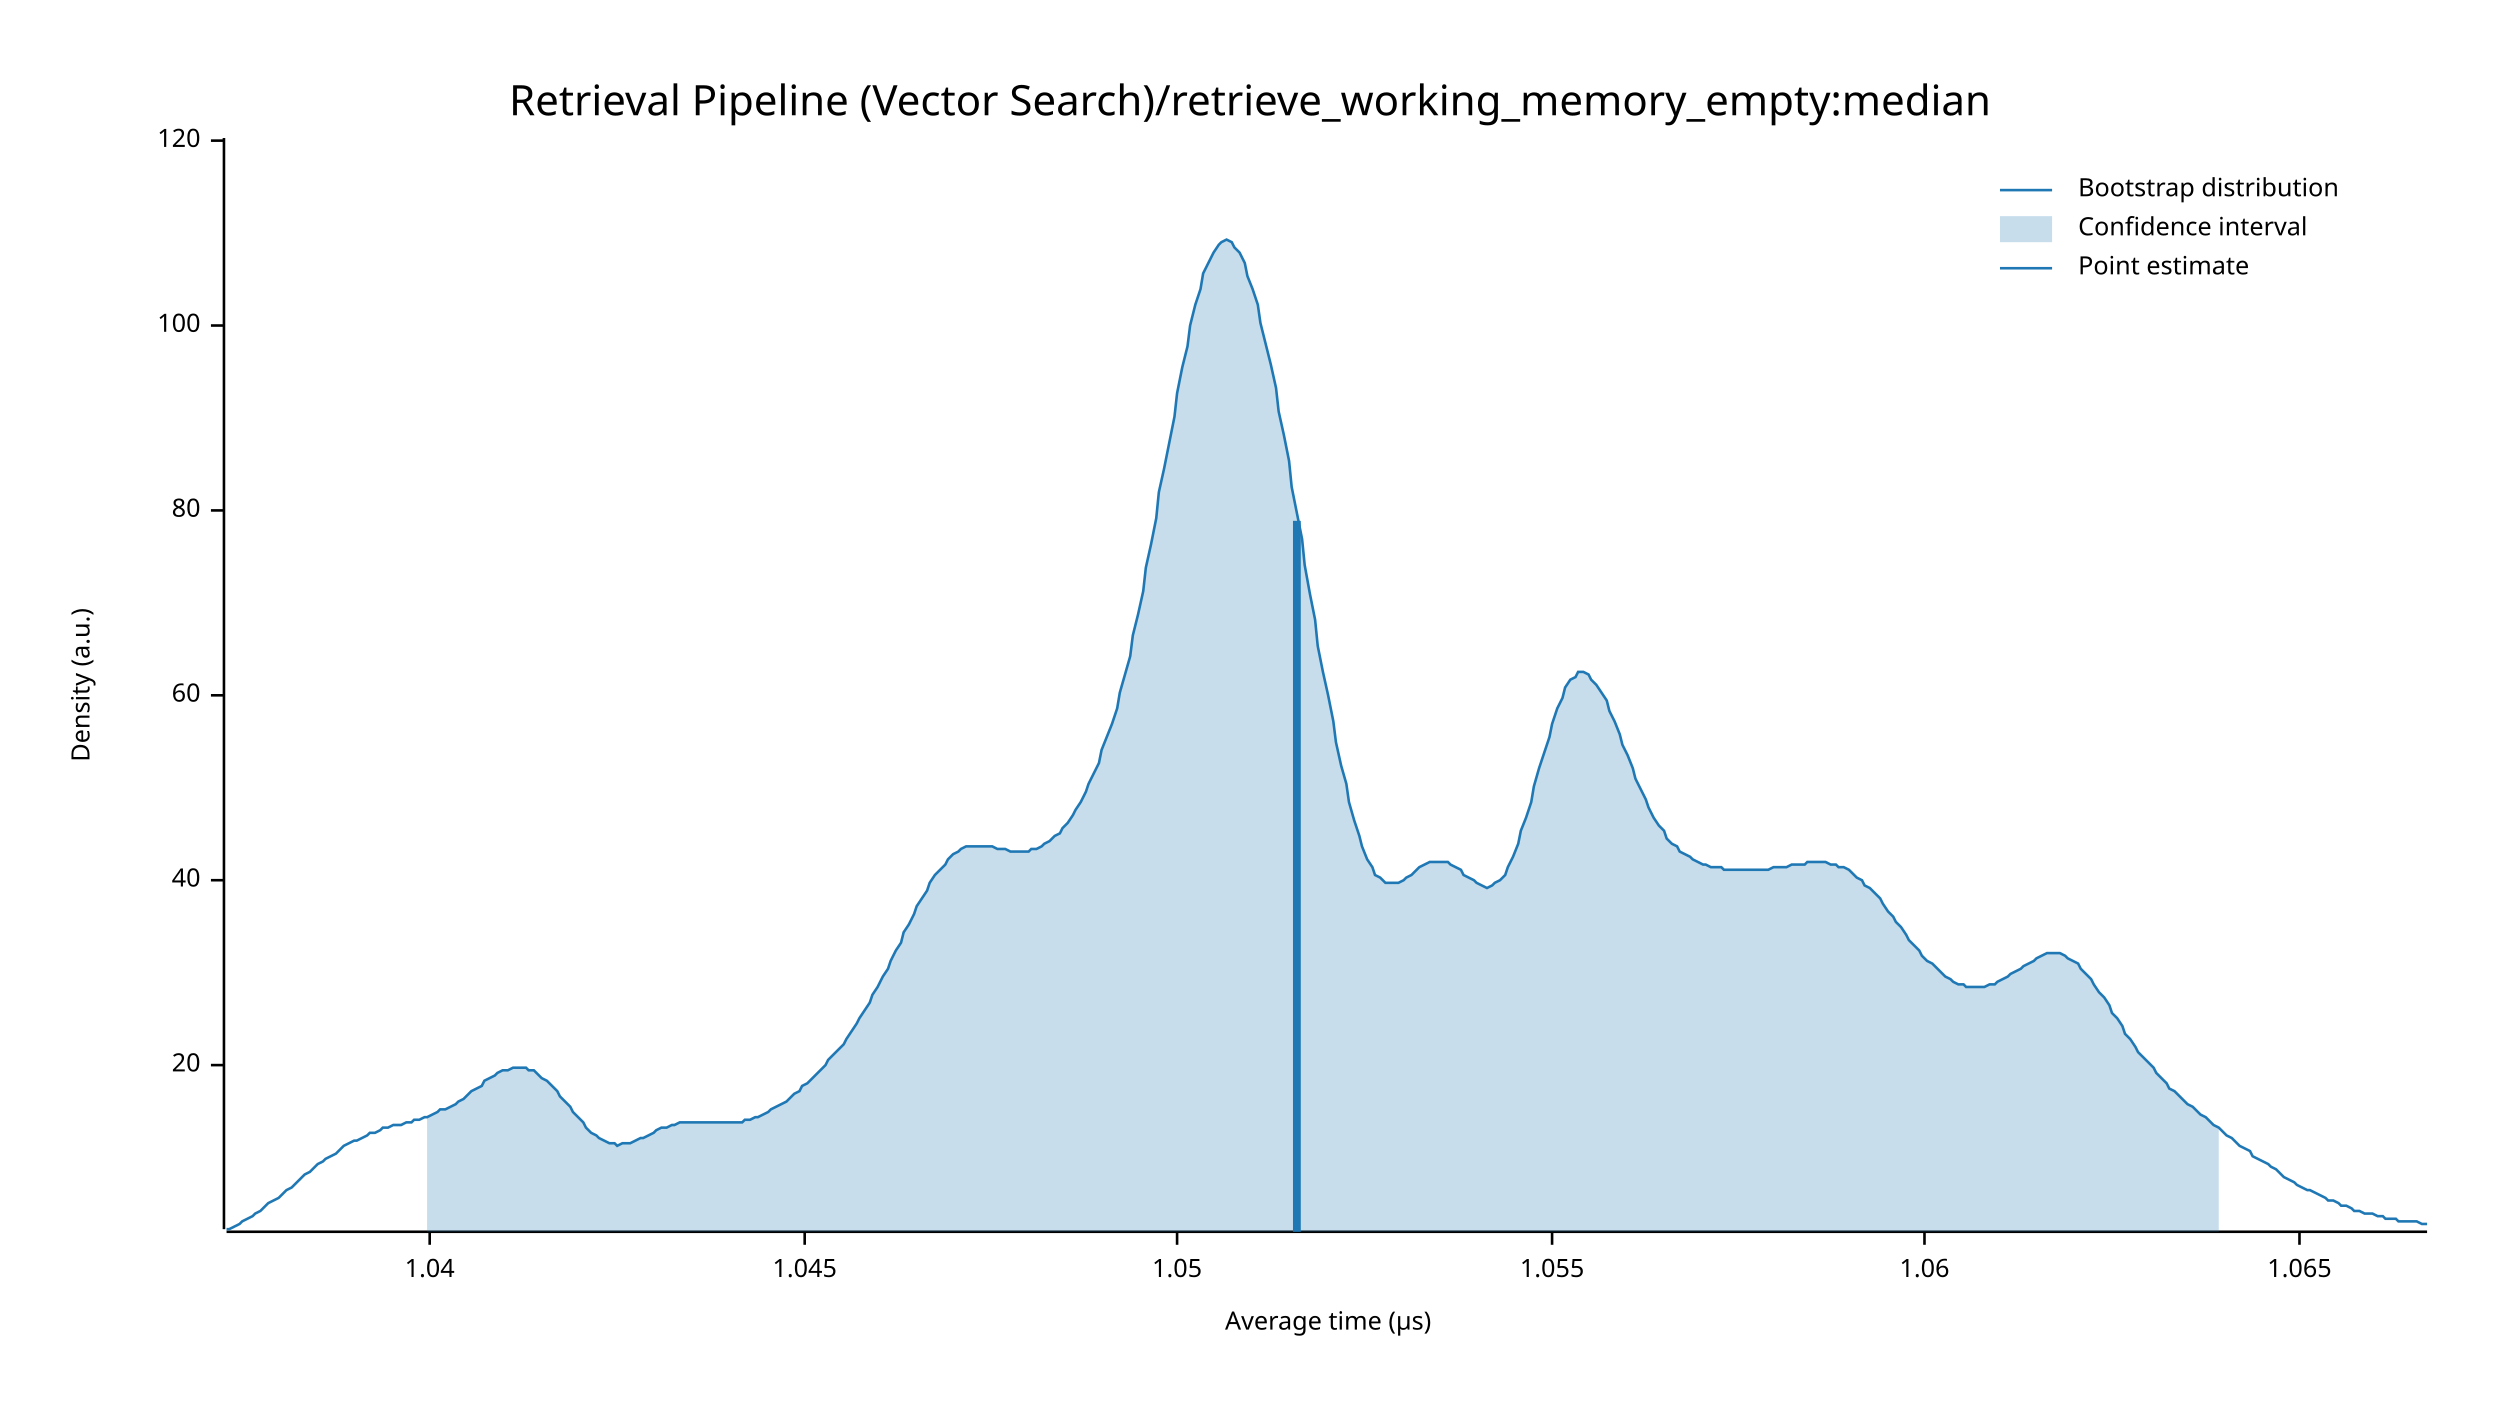
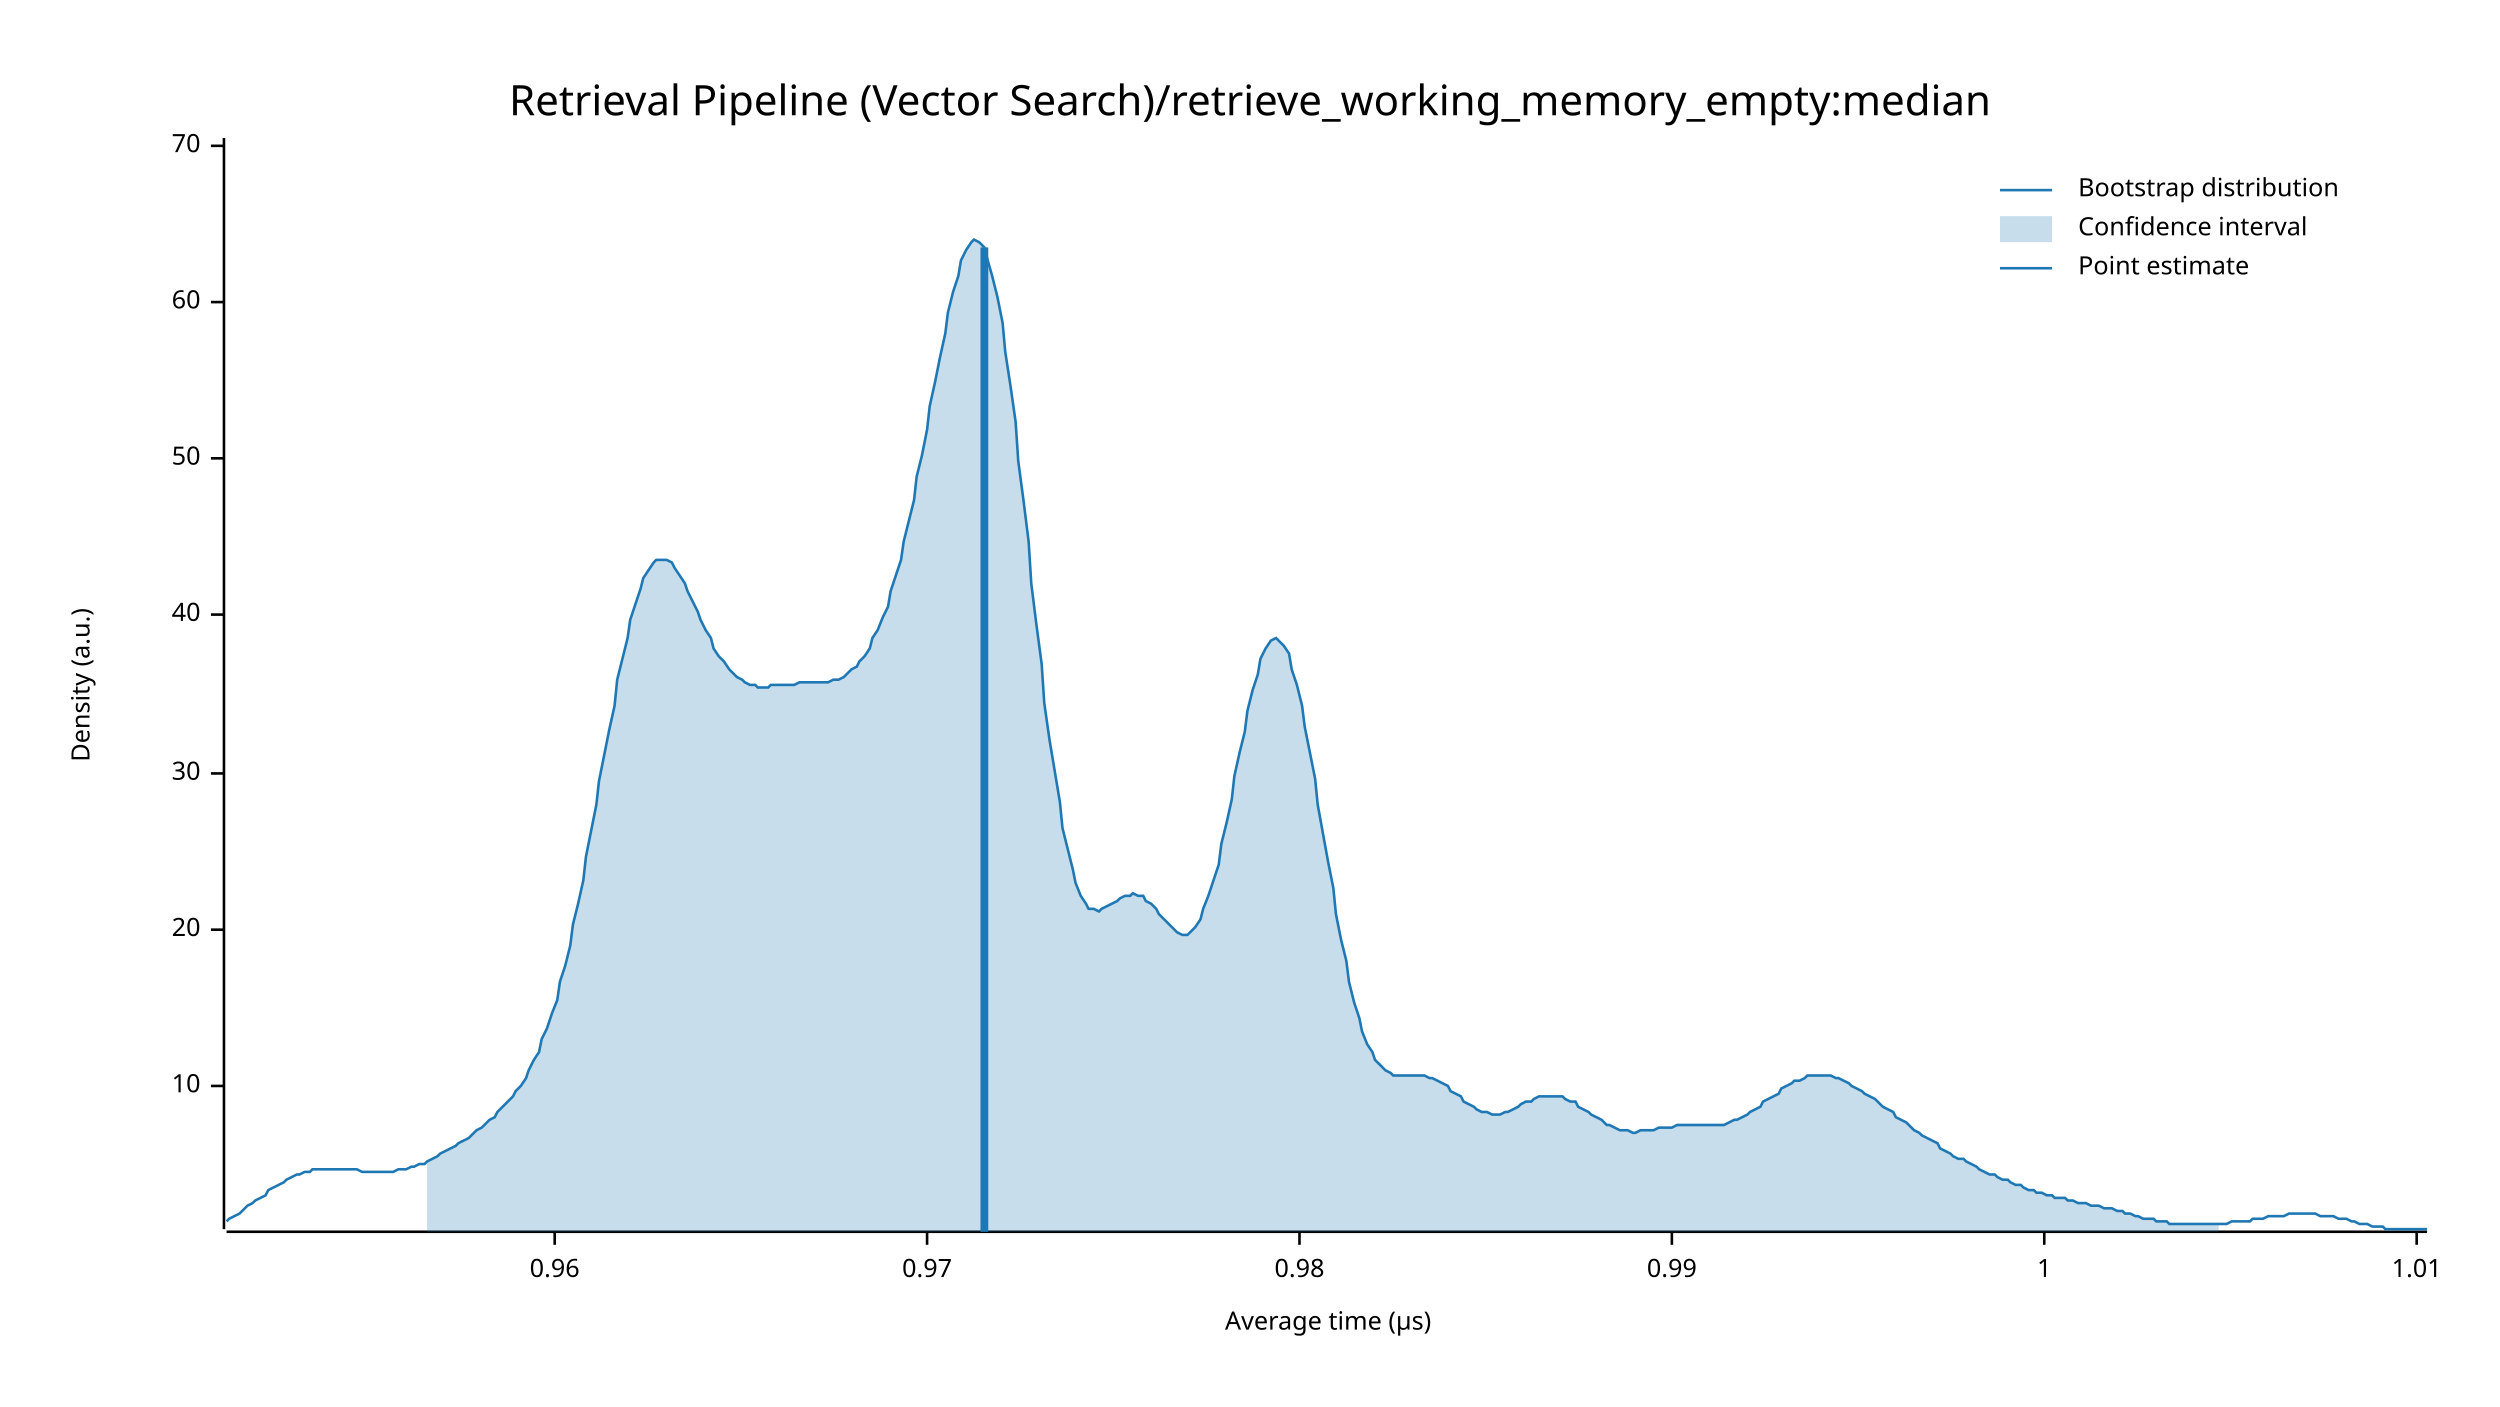
<svg xmlns="http://www.w3.org/2000/svg" width="960" height="540" viewBox="0 0 960 540">
  <text x="480" y="32" dy="0.76em" text-anchor="middle" font-family="sans-serif" font-size="16.129" opacity="1" fill="#000000">
Retrieval Pipeline (Vector Search)/retrieve_working_memory_empty:median
</text>
  <text x="27" y="263" dy="0.76em" text-anchor="middle" font-family="sans-serif" font-size="9.677" opacity="1" fill="#000000" transform="rotate(270, 27, 263)">
Density (a.u.)
</text>
  <text x="510" y="513" dy="-0.5ex" text-anchor="middle" font-family="sans-serif" font-size="9.677" opacity="1" fill="#000000">
Average time (µs)
</text>
  <polyline fill="none" opacity="1" stroke="#000000" stroke-width="1" points="86,53 86,472 " />
-   <text x="77" y="409" dy="0.5ex" text-anchor="end" font-family="sans-serif" font-size="9.677" opacity="1" fill="#000000">
+   <text x="77" y="417" dy="0.5ex" text-anchor="end" font-family="sans-serif" font-size="9.677" opacity="1" fill="#000000">
+ 10
+ </text>
+   <polyline fill="none" opacity="1" stroke="#000000" stroke-width="1" points="81,417 86,417 " />
+   <text x="77" y="357" dy="0.5ex" text-anchor="end" font-family="sans-serif" font-size="9.677" opacity="1" fill="#000000">
20
</text>
-   <polyline fill="none" opacity="1" stroke="#000000" stroke-width="1" points="81,409 86,409 " />
-   <text x="77" y="338" dy="0.5ex" text-anchor="end" font-family="sans-serif" font-size="9.677" opacity="1" fill="#000000">
+   <polyline fill="none" opacity="1" stroke="#000000" stroke-width="1" points="81,357 86,357 " />
+   <text x="77" y="297" dy="0.5ex" text-anchor="end" font-family="sans-serif" font-size="9.677" opacity="1" fill="#000000">
+ 30
+ </text>
+   <polyline fill="none" opacity="1" stroke="#000000" stroke-width="1" points="81,297 86,297 " />
+   <text x="77" y="236" dy="0.5ex" text-anchor="end" font-family="sans-serif" font-size="9.677" opacity="1" fill="#000000">
40
</text>
-   <polyline fill="none" opacity="1" stroke="#000000" stroke-width="1" points="81,338 86,338 " />
-   <text x="77" y="267" dy="0.5ex" text-anchor="end" font-family="sans-serif" font-size="9.677" opacity="1" fill="#000000">
+   <polyline fill="none" opacity="1" stroke="#000000" stroke-width="1" points="81,236 86,236 " />
+   <text x="77" y="176" dy="0.5ex" text-anchor="end" font-family="sans-serif" font-size="9.677" opacity="1" fill="#000000">
+ 50
+ </text>
+   <polyline fill="none" opacity="1" stroke="#000000" stroke-width="1" points="81,176 86,176 " />
+   <text x="77" y="116" dy="0.5ex" text-anchor="end" font-family="sans-serif" font-size="9.677" opacity="1" fill="#000000">
60
</text>
-   <polyline fill="none" opacity="1" stroke="#000000" stroke-width="1" points="81,267 86,267 " />
-   <text x="77" y="196" dy="0.5ex" text-anchor="end" font-family="sans-serif" font-size="9.677" opacity="1" fill="#000000">
- 80
+   <polyline fill="none" opacity="1" stroke="#000000" stroke-width="1" points="81,116 86,116 " />
+   <text x="77" y="56" dy="0.5ex" text-anchor="end" font-family="sans-serif" font-size="9.677" opacity="1" fill="#000000">
+ 70
</text>
-   <polyline fill="none" opacity="1" stroke="#000000" stroke-width="1" points="81,196 86,196 " />
-   <text x="77" y="125" dy="0.5ex" text-anchor="end" font-family="sans-serif" font-size="9.677" opacity="1" fill="#000000">
- 100
+   <polyline fill="none" opacity="1" stroke="#000000" stroke-width="1" points="81,56 86,56 " />
+   <polyline fill="none" opacity="1" stroke="#000000" stroke-width="1" points="87,473 932,473 " />
+   <text x="213" y="483" dy="0.76em" text-anchor="middle" font-family="sans-serif" font-size="9.677" opacity="1" fill="#000000">
+ 0.96
</text>
-   <polyline fill="none" opacity="1" stroke="#000000" stroke-width="1" points="81,125 86,125 " />
-   <text x="77" y="54" dy="0.5ex" text-anchor="end" font-family="sans-serif" font-size="9.677" opacity="1" fill="#000000">
- 120
+   <polyline fill="none" opacity="1" stroke="#000000" stroke-width="1" points="213,473 213,478 " />
+   <text x="356" y="483" dy="0.76em" text-anchor="middle" font-family="sans-serif" font-size="9.677" opacity="1" fill="#000000">
+ 0.97
</text>
-   <polyline fill="none" opacity="1" stroke="#000000" stroke-width="1" points="81,54 86,54 " />
-   <polyline fill="none" opacity="1" stroke="#000000" stroke-width="1" points="87,473 932,473 " />
-   <text x="165" y="483" dy="0.76em" text-anchor="middle" font-family="sans-serif" font-size="9.677" opacity="1" fill="#000000">
- 1.04
+   <polyline fill="none" opacity="1" stroke="#000000" stroke-width="1" points="356,473 356,478 " />
+   <text x="499" y="483" dy="0.76em" text-anchor="middle" font-family="sans-serif" font-size="9.677" opacity="1" fill="#000000">
+ 0.98
</text>
-   <polyline fill="none" opacity="1" stroke="#000000" stroke-width="1" points="165,473 165,478 " />
-   <text x="309" y="483" dy="0.76em" text-anchor="middle" font-family="sans-serif" font-size="9.677" opacity="1" fill="#000000">
- 1.045
+   <polyline fill="none" opacity="1" stroke="#000000" stroke-width="1" points="499,473 499,478 " />
+   <text x="642" y="483" dy="0.76em" text-anchor="middle" font-family="sans-serif" font-size="9.677" opacity="1" fill="#000000">
+ 0.99
</text>
-   <polyline fill="none" opacity="1" stroke="#000000" stroke-width="1" points="309,473 309,478 " />
-   <text x="452" y="483" dy="0.76em" text-anchor="middle" font-family="sans-serif" font-size="9.677" opacity="1" fill="#000000">
- 1.05
+   <polyline fill="none" opacity="1" stroke="#000000" stroke-width="1" points="642,473 642,478 " />
+   <text x="785" y="483" dy="0.76em" text-anchor="middle" font-family="sans-serif" font-size="9.677" opacity="1" fill="#000000">
+ 1
</text>
-   <polyline fill="none" opacity="1" stroke="#000000" stroke-width="1" points="452,473 452,478 " />
-   <text x="596" y="483" dy="0.76em" text-anchor="middle" font-family="sans-serif" font-size="9.677" opacity="1" fill="#000000">
- 1.055
+   <polyline fill="none" opacity="1" stroke="#000000" stroke-width="1" points="785,473 785,478 " />
+   <text x="928" y="483" dy="0.76em" text-anchor="middle" font-family="sans-serif" font-size="9.677" opacity="1" fill="#000000">
+ 1.01
</text>
-   <polyline fill="none" opacity="1" stroke="#000000" stroke-width="1" points="596,473 596,478 " />
-   <text x="739" y="483" dy="0.76em" text-anchor="middle" font-family="sans-serif" font-size="9.677" opacity="1" fill="#000000">
- 1.06
- </text>
-   <polyline fill="none" opacity="1" stroke="#000000" stroke-width="1" points="739,473 739,478 " />
-   <text x="883" y="483" dy="0.76em" text-anchor="middle" font-family="sans-serif" font-size="9.677" opacity="1" fill="#000000">
- 1.065
- </text>
-   <polyline fill="none" opacity="1" stroke="#000000" stroke-width="1" points="883,473 883,478 " />
-   <polyline fill="none" opacity="1" stroke="#1F78B4" stroke-width="1" points="87,472 88,472 90,471 92,470 93,469 95,468 97,467 98,466 100,465 102,463 103,462 105,461 107,460 109,458 110,457 112,456 114,454 115,453 117,451 119,450 120,449 122,447 124,446 125,445 127,444 129,443 131,441 132,440 134,439 136,438 137,438 139,437 141,436 142,435 144,435 146,434 147,433 149,433 151,432 153,432 154,432 156,431 158,431 159,430 161,430 163,429 164,429 166,428 168,427 169,426 171,426 173,425 175,424 176,423 178,422 180,420 181,419 183,418 185,417 186,415 188,414 190,413 191,412 193,411 195,411 197,410 198,410 200,410 202,410 203,411 205,411 207,413 208,414 210,415 212,417 214,419 215,421 217,423 219,425 220,427 222,429 224,431 225,433 227,435 229,436 230,437 232,438 234,439 236,439 237,440 239,439 241,439 242,439 244,438 246,437 247,437 249,436 251,435 252,434 254,433 256,433 258,432 259,432 261,431 263,431 264,431 266,431 268,431 269,431 271,431 273,431 274,431 276,431 278,431 280,431 281,431 283,431 285,431 286,430 288,430 290,429 291,429 293,428 295,427 296,426 298,425 300,424 302,423 303,422 305,420 307,419 308,417 310,416 312,414 313,413 315,411 317,409 318,407 320,405 322,403 324,401 325,399 327,396 329,393 330,391 332,388 334,385 335,382 337,379 339,375 341,372 342,369 344,365 346,362 347,358 349,355 351,351 352,348 354,345 356,342 357,339 359,336 361,334 363,332 364,330 366,328 368,327 369,326 371,325 373,325 374,325 376,325 378,325 379,325 381,325 383,326 385,326 386,326 388,327 390,327 391,327 393,327 395,327 396,326 398,326 400,325 401,324 403,323 405,321 407,320 408,318 410,316 412,313 413,311 415,308 417,304 418,301 420,297 422,293 423,288 425,283 427,278 429,272 430,266 432,259 434,252 435,244 437,236 439,227 440,218 442,209 444,199 445,189 447,180 449,170 451,160 452,151 454,141 456,133 457,125 459,117 461,111 462,105 464,101 466,97 468,94 469,93 471,92 473,93 474,95 476,97 478,101 479,106 481,111 483,117 484,124 486,132 488,140 490,149 491,158 493,167 495,177 496,187 498,197 500,207 501,217 503,228 505,238 506,248 508,258 510,267 512,277 513,285 515,294 517,301 518,308 520,315 522,321 523,325 525,330 527,333 528,336 530,337 532,339 534,339 535,339 537,339 539,338 540,337 542,336 544,334 545,333 547,332 549,331 550,331 552,331 554,331 556,331 557,332 559,333 561,334 562,336 564,337 566,338 567,339 569,340 571,341 573,340 574,339 576,338 578,336 579,333 581,329 583,324 584,319 586,314 588,308 589,302 591,295 593,289 595,283 596,278 598,272 600,268 601,264 603,261 605,260 606,258 608,258 610,259 611,261 613,263 615,266 617,269 618,273 620,277 622,282 623,286 625,290 627,295 628,299 630,303 632,307 633,310 635,314 637,317 639,319 640,322 642,324 644,325 645,327 647,328 649,329 650,330 652,331 654,332 655,332 657,333 659,333 661,333 662,334 664,334 666,334 667,334 669,334 671,334 672,334 674,334 676,334 677,334 679,334 681,333 683,333 684,333 686,333 688,332 689,332 691,332 693,332 694,331 696,331 698,331 700,331 701,331 703,332 705,332 706,333 708,333 710,334 711,335 713,337 715,338 716,340 718,341 720,343 722,345 723,347 725,350 727,352 728,354 730,356 732,359 733,361 735,363 737,365 738,367 740,369 742,370 744,372 745,373 747,375 749,376 750,377 752,378 754,378 755,379 757,379 759,379 760,379 762,379 764,378 766,378 767,377 769,376 771,375 772,374 774,373 776,372 777,371 779,370 781,369 782,368 784,367 786,366 788,366 789,366 791,366 793,367 794,368 796,369 798,370 799,372 801,374 803,376 804,378 806,381 808,383 810,386 811,389 813,391 815,394 816,397 818,399 820,402 821,404 823,406 825,408 827,410 828,412 830,414 832,416 833,418 835,419 837,421 838,422 840,424 842,425 843,426 845,428 847,429 849,431 850,432 852,433 854,435 855,436 857,437 859,439 860,440 862,441 864,442 865,444 867,445 869,446 871,447 872,448 874,449 876,451 877,452 879,453 881,454 882,455 884,456 886,457 887,457 889,458 891,459 893,460 894,461 896,461 898,462 899,463 901,463 903,464 904,465 906,465 908,466 909,466 911,466 913,467 915,467 916,468 918,468 920,468 921,469 923,469 925,469 926,469 928,469 930,470 932,470 " />
-   <polygon opacity="0.25" fill="#1F78B4" points="164,429 166,428 168,427 169,426 171,426 173,425 175,424 176,423 178,422 180,420 181,419 183,418 185,417 186,415 188,414 190,413 191,412 193,411 195,411 197,410 198,410 200,410 202,410 203,411 205,411 207,413 208,414 210,415 212,417 214,419 215,421 217,423 219,425 220,427 222,429 224,431 225,433 227,435 229,436 230,437 232,438 234,439 236,439 237,440 239,439 241,439 242,439 244,438 246,437 247,437 249,436 251,435 252,434 254,433 256,433 258,432 259,432 261,431 263,431 264,431 266,431 268,431 269,431 271,431 273,431 274,431 276,431 278,431 280,431 281,431 283,431 285,431 286,430 288,430 290,429 291,429 293,428 295,427 296,426 298,425 300,424 302,423 303,422 305,420 307,419 308,417 310,416 312,414 313,413 315,411 317,409 318,407 320,405 322,403 324,401 325,399 327,396 329,393 330,391 332,388 334,385 335,382 337,379 339,375 341,372 342,369 344,365 346,362 347,358 349,355 351,351 352,348 354,345 356,342 357,339 359,336 361,334 363,332 364,330 366,328 368,327 369,326 371,325 373,325 374,325 376,325 378,325 379,325 381,325 383,326 385,326 386,326 388,327 390,327 391,327 393,327 395,327 396,326 398,326 400,325 401,324 403,323 405,321 407,320 408,318 410,316 412,313 413,311 415,308 417,304 418,301 420,297 422,293 423,288 425,283 427,278 429,272 430,266 432,259 434,252 435,244 437,236 439,227 440,218 442,209 444,199 445,189 447,180 449,170 451,160 452,151 454,141 456,133 457,125 459,117 461,111 462,105 464,101 466,97 468,94 469,93 471,92 473,93 474,95 476,97 478,101 479,106 481,111 483,117 484,124 486,132 488,140 490,149 491,158 493,167 495,177 496,187 498,197 500,207 501,217 503,228 505,238 506,248 508,258 510,267 512,277 513,285 515,294 517,301 518,308 520,315 522,321 523,325 525,330 527,333 528,336 530,337 532,339 534,339 535,339 537,339 539,338 540,337 542,336 544,334 545,333 547,332 549,331 550,331 552,331 554,331 556,331 557,332 559,333 561,334 562,336 564,337 566,338 567,339 569,340 571,341 573,340 574,339 576,338 578,336 579,333 581,329 583,324 584,319 586,314 588,308 589,302 591,295 593,289 595,283 596,278 598,272 600,268 601,264 603,261 605,260 606,258 608,258 610,259 611,261 613,263 615,266 617,269 618,273 620,277 622,282 623,286 625,290 627,295 628,299 630,303 632,307 633,310 635,314 637,317 639,319 640,322 642,324 644,325 645,327 647,328 649,329 650,330 652,331 654,332 655,332 657,333 659,333 661,333 662,334 664,334 666,334 667,334 669,334 671,334 672,334 674,334 676,334 677,334 679,334 681,333 683,333 684,333 686,333 688,332 689,332 691,332 693,332 694,331 696,331 698,331 700,331 701,331 703,332 705,332 706,333 708,333 710,334 711,335 713,337 715,338 716,340 718,341 720,343 722,345 723,347 725,350 727,352 728,354 730,356 732,359 733,361 735,363 737,365 738,367 740,369 742,370 744,372 745,373 747,375 749,376 750,377 752,378 754,378 755,379 757,379 759,379 760,379 762,379 764,378 766,378 767,377 769,376 771,375 772,374 774,373 776,372 777,371 779,370 781,369 782,368 784,367 786,366 788,366 789,366 791,366 793,367 794,368 796,369 798,370 799,372 801,374 803,376 804,378 806,381 808,383 810,386 811,389 813,391 815,394 816,397 818,399 820,402 821,404 823,406 825,408 827,410 828,412 830,414 832,416 833,418 835,419 837,421 838,422 840,424 842,425 843,426 845,428 847,429 849,431 850,432 852,433 852,473 164,473 " />
-   <polyline fill="none" opacity="1" stroke="#1F78B4" stroke-width="3" points="498,473 498,200 " />
+   <polyline fill="none" opacity="1" stroke="#000000" stroke-width="1" points="928,473 928,478 " />
+   <polyline fill="none" opacity="1" stroke="#1F78B4" stroke-width="1" points="87,469 88,468 90,467 92,466 93,465 95,463 97,462 98,461 100,460 102,459 103,457 105,456 107,455 109,454 110,453 112,452 114,451 115,451 117,450 119,450 120,449 122,449 124,449 125,449 127,449 129,449 131,449 132,449 134,449 136,449 137,449 139,450 141,450 142,450 144,450 146,450 147,450 149,450 151,450 153,449 154,449 156,449 158,448 159,448 161,447 163,447 164,446 166,445 168,444 169,443 171,442 173,441 175,440 176,439 178,438 180,437 181,436 183,434 185,433 186,432 188,430 190,429 191,427 193,425 195,423 197,421 198,419 200,417 202,414 203,411 205,407 207,404 208,399 210,395 212,389 214,384 215,377 217,371 219,363 220,355 222,347 224,338 225,329 227,319 229,309 230,300 232,290 234,280 236,271 237,261 239,253 241,245 242,238 244,232 246,226 247,222 249,219 251,216 252,215 254,215 256,215 258,216 259,218 261,221 263,224 264,227 266,231 268,235 269,238 271,242 273,245 274,249 276,252 278,254 280,257 281,258 283,260 285,261 286,262 288,263 290,263 291,264 293,264 295,264 296,263 298,263 300,263 302,263 303,263 305,263 307,262 308,262 310,262 312,262 313,262 315,262 317,262 318,262 320,261 322,261 324,260 325,259 327,257 329,256 330,254 332,252 334,249 335,245 337,242 339,237 341,233 342,227 344,221 346,215 347,208 349,200 351,192 352,183 354,175 356,165 357,156 359,147 361,137 363,128 364,120 366,112 368,106 369,100 371,96 373,93 374,92 376,93 378,95 379,99 381,106 383,114 385,124 386,135 388,148 390,162 391,177 393,192 395,208 396,224 398,240 400,255 401,270 403,284 405,296 407,308 408,318 410,326 412,334 413,339 415,344 417,347 418,349 420,349 422,350 423,349 425,348 427,347 429,346 430,345 432,344 434,344 435,343 437,344 439,344 440,346 442,347 444,349 445,351 447,353 449,355 451,357 452,358 454,359 456,359 457,358 459,356 461,353 462,349 464,344 466,338 468,332 469,324 471,316 473,307 474,298 476,289 478,281 479,273 481,265 483,259 484,253 486,249 488,246 490,245 491,246 493,248 495,251 496,257 498,263 500,271 501,279 503,289 505,299 506,309 508,320 510,331 512,341 513,351 515,361 517,369 518,377 520,385 522,391 523,396 525,401 527,404 528,407 530,409 532,411 534,412 535,413 537,413 539,413 540,413 542,413 544,413 545,413 547,413 549,414 550,414 552,415 554,416 556,417 557,419 559,420 561,421 562,423 564,424 566,425 567,426 569,427 571,427 573,428 574,428 576,428 578,427 579,427 581,426 583,425 584,424 586,423 588,423 589,422 591,421 593,421 595,421 596,421 598,421 600,421 601,422 603,423 605,423 606,425 608,426 610,427 611,428 613,429 615,430 617,432 618,432 620,433 622,434 623,434 625,434 627,435 628,435 630,434 632,434 633,434 635,434 637,433 639,433 640,433 642,433 644,432 645,432 647,432 649,432 650,432 652,432 654,432 655,432 657,432 659,432 661,432 662,432 664,431 666,430 667,430 669,429 671,428 672,427 674,426 676,425 677,423 679,422 681,421 683,420 684,418 686,417 688,416 689,415 691,415 693,414 694,413 696,413 698,413 700,413 701,413 703,413 705,414 706,414 708,415 710,416 711,417 713,418 715,419 716,420 718,421 720,422 722,424 723,425 725,426 727,427 728,429 730,430 732,431 733,432 735,434 737,435 738,436 740,437 742,438 744,439 745,441 747,442 749,443 750,444 752,445 754,445 755,446 757,447 759,448 760,449 762,450 764,451 766,451 767,452 769,453 771,453 772,454 774,455 776,455 777,456 779,457 781,457 782,458 784,458 786,459 788,459 789,460 791,460 793,460 794,461 796,461 798,462 799,462 801,462 803,463 804,463 806,463 808,464 810,464 811,464 813,465 815,465 816,466 818,466 820,467 821,467 823,468 825,468 827,468 828,469 830,469 832,469 833,470 835,470 837,470 838,470 840,470 842,470 843,470 845,470 847,470 849,470 850,470 852,470 854,470 855,470 857,469 859,469 860,469 862,469 864,469 865,468 867,468 869,468 871,467 872,467 874,467 876,467 877,467 879,466 881,466 882,466 884,466 886,466 887,466 889,466 891,467 893,467 894,467 896,467 898,468 899,468 901,468 903,469 904,469 906,470 908,470 909,470 911,471 913,471 915,471 916,472 918,472 920,472 921,472 923,472 925,472 926,472 928,472 930,472 932,472 " />
+   <polygon opacity="0.25" fill="#1F78B4" points="164,446 166,445 168,444 169,443 171,442 173,441 175,440 176,439 178,438 180,437 181,436 183,434 185,433 186,432 188,430 190,429 191,427 193,425 195,423 197,421 198,419 200,417 202,414 203,411 205,407 207,404 208,399 210,395 212,389 214,384 215,377 217,371 219,363 220,355 222,347 224,338 225,329 227,319 229,309 230,300 232,290 234,280 236,271 237,261 239,253 241,245 242,238 244,232 246,226 247,222 249,219 251,216 252,215 254,215 256,215 258,216 259,218 261,221 263,224 264,227 266,231 268,235 269,238 271,242 273,245 274,249 276,252 278,254 280,257 281,258 283,260 285,261 286,262 288,263 290,263 291,264 293,264 295,264 296,263 298,263 300,263 302,263 303,263 305,263 307,262 308,262 310,262 312,262 313,262 315,262 317,262 318,262 320,261 322,261 324,260 325,259 327,257 329,256 330,254 332,252 334,249 335,245 337,242 339,237 341,233 342,227 344,221 346,215 347,208 349,200 351,192 352,183 354,175 356,165 357,156 359,147 361,137 363,128 364,120 366,112 368,106 369,100 371,96 373,93 374,92 376,93 378,95 379,99 381,106 383,114 385,124 386,135 388,148 390,162 391,177 393,192 395,208 396,224 398,240 400,255 401,270 403,284 405,296 407,308 408,318 410,326 412,334 413,339 415,344 417,347 418,349 420,349 422,350 423,349 425,348 427,347 429,346 430,345 432,344 434,344 435,343 437,344 439,344 440,346 442,347 444,349 445,351 447,353 449,355 451,357 452,358 454,359 456,359 457,358 459,356 461,353 462,349 464,344 466,338 468,332 469,324 471,316 473,307 474,298 476,289 478,281 479,273 481,265 483,259 484,253 486,249 488,246 490,245 491,246 493,248 495,251 496,257 498,263 500,271 501,279 503,289 505,299 506,309 508,320 510,331 512,341 513,351 515,361 517,369 518,377 520,385 522,391 523,396 525,401 527,404 528,407 530,409 532,411 534,412 535,413 537,413 539,413 540,413 542,413 544,413 545,413 547,413 549,414 550,414 552,415 554,416 556,417 557,419 559,420 561,421 562,423 564,424 566,425 567,426 569,427 571,427 573,428 574,428 576,428 578,427 579,427 581,426 583,425 584,424 586,423 588,423 589,422 591,421 593,421 595,421 596,421 598,421 600,421 601,422 603,423 605,423 606,425 608,426 610,427 611,428 613,429 615,430 617,432 618,432 620,433 622,434 623,434 625,434 627,435 628,435 630,434 632,434 633,434 635,434 637,433 639,433 640,433 642,433 644,432 645,432 647,432 649,432 650,432 652,432 654,432 655,432 657,432 659,432 661,432 662,432 664,431 666,430 667,430 669,429 671,428 672,427 674,426 676,425 677,423 679,422 681,421 683,420 684,418 686,417 688,416 689,415 691,415 693,414 694,413 696,413 698,413 700,413 701,413 703,413 705,414 706,414 708,415 710,416 711,417 713,418 715,419 716,420 718,421 720,422 722,424 723,425 725,426 727,427 728,429 730,430 732,431 733,432 735,434 737,435 738,436 740,437 742,438 744,439 745,441 747,442 749,443 750,444 752,445 754,445 755,446 757,447 759,448 760,449 762,450 764,451 766,451 767,452 769,453 771,453 772,454 774,455 776,455 777,456 779,457 781,457 782,458 784,458 786,459 788,459 789,460 791,460 793,460 794,461 796,461 798,462 799,462 801,462 803,463 804,463 806,463 808,464 810,464 811,464 813,465 815,465 816,466 818,466 820,467 821,467 823,468 825,468 827,468 828,469 830,469 832,469 833,470 835,470 837,470 838,470 840,470 842,470 843,470 845,470 847,470 849,470 850,470 852,470 852,473 164,473 " />
+   <polyline fill="none" opacity="1" stroke="#1F78B4" stroke-width="3" points="378,473 378,95 " />
  <text x="798" y="68" dy="0.76em" text-anchor="start" font-family="sans-serif" font-size="9.677" opacity="1" fill="#000000">
Bootstrap distribution
</text>
  <text x="798" y="83" dy="0.76em" text-anchor="start" font-family="sans-serif" font-size="9.677" opacity="1" fill="#000000">
Confidence interval
</text>
  <text x="798" y="98" dy="0.76em" text-anchor="start" font-family="sans-serif" font-size="9.677" opacity="1" fill="#000000">
Point estimate
</text>
  <polyline fill="none" opacity="1" stroke="#1F78B4" stroke-width="1" points="768,73 788,73 " />
  <rect x="768" y="83" width="20" height="10" opacity="0.25" fill="#1F78B4" stroke="none" />
  <polyline fill="none" opacity="1" stroke="#1F78B4" stroke-width="1" points="768,103 788,103 " />
</svg>
